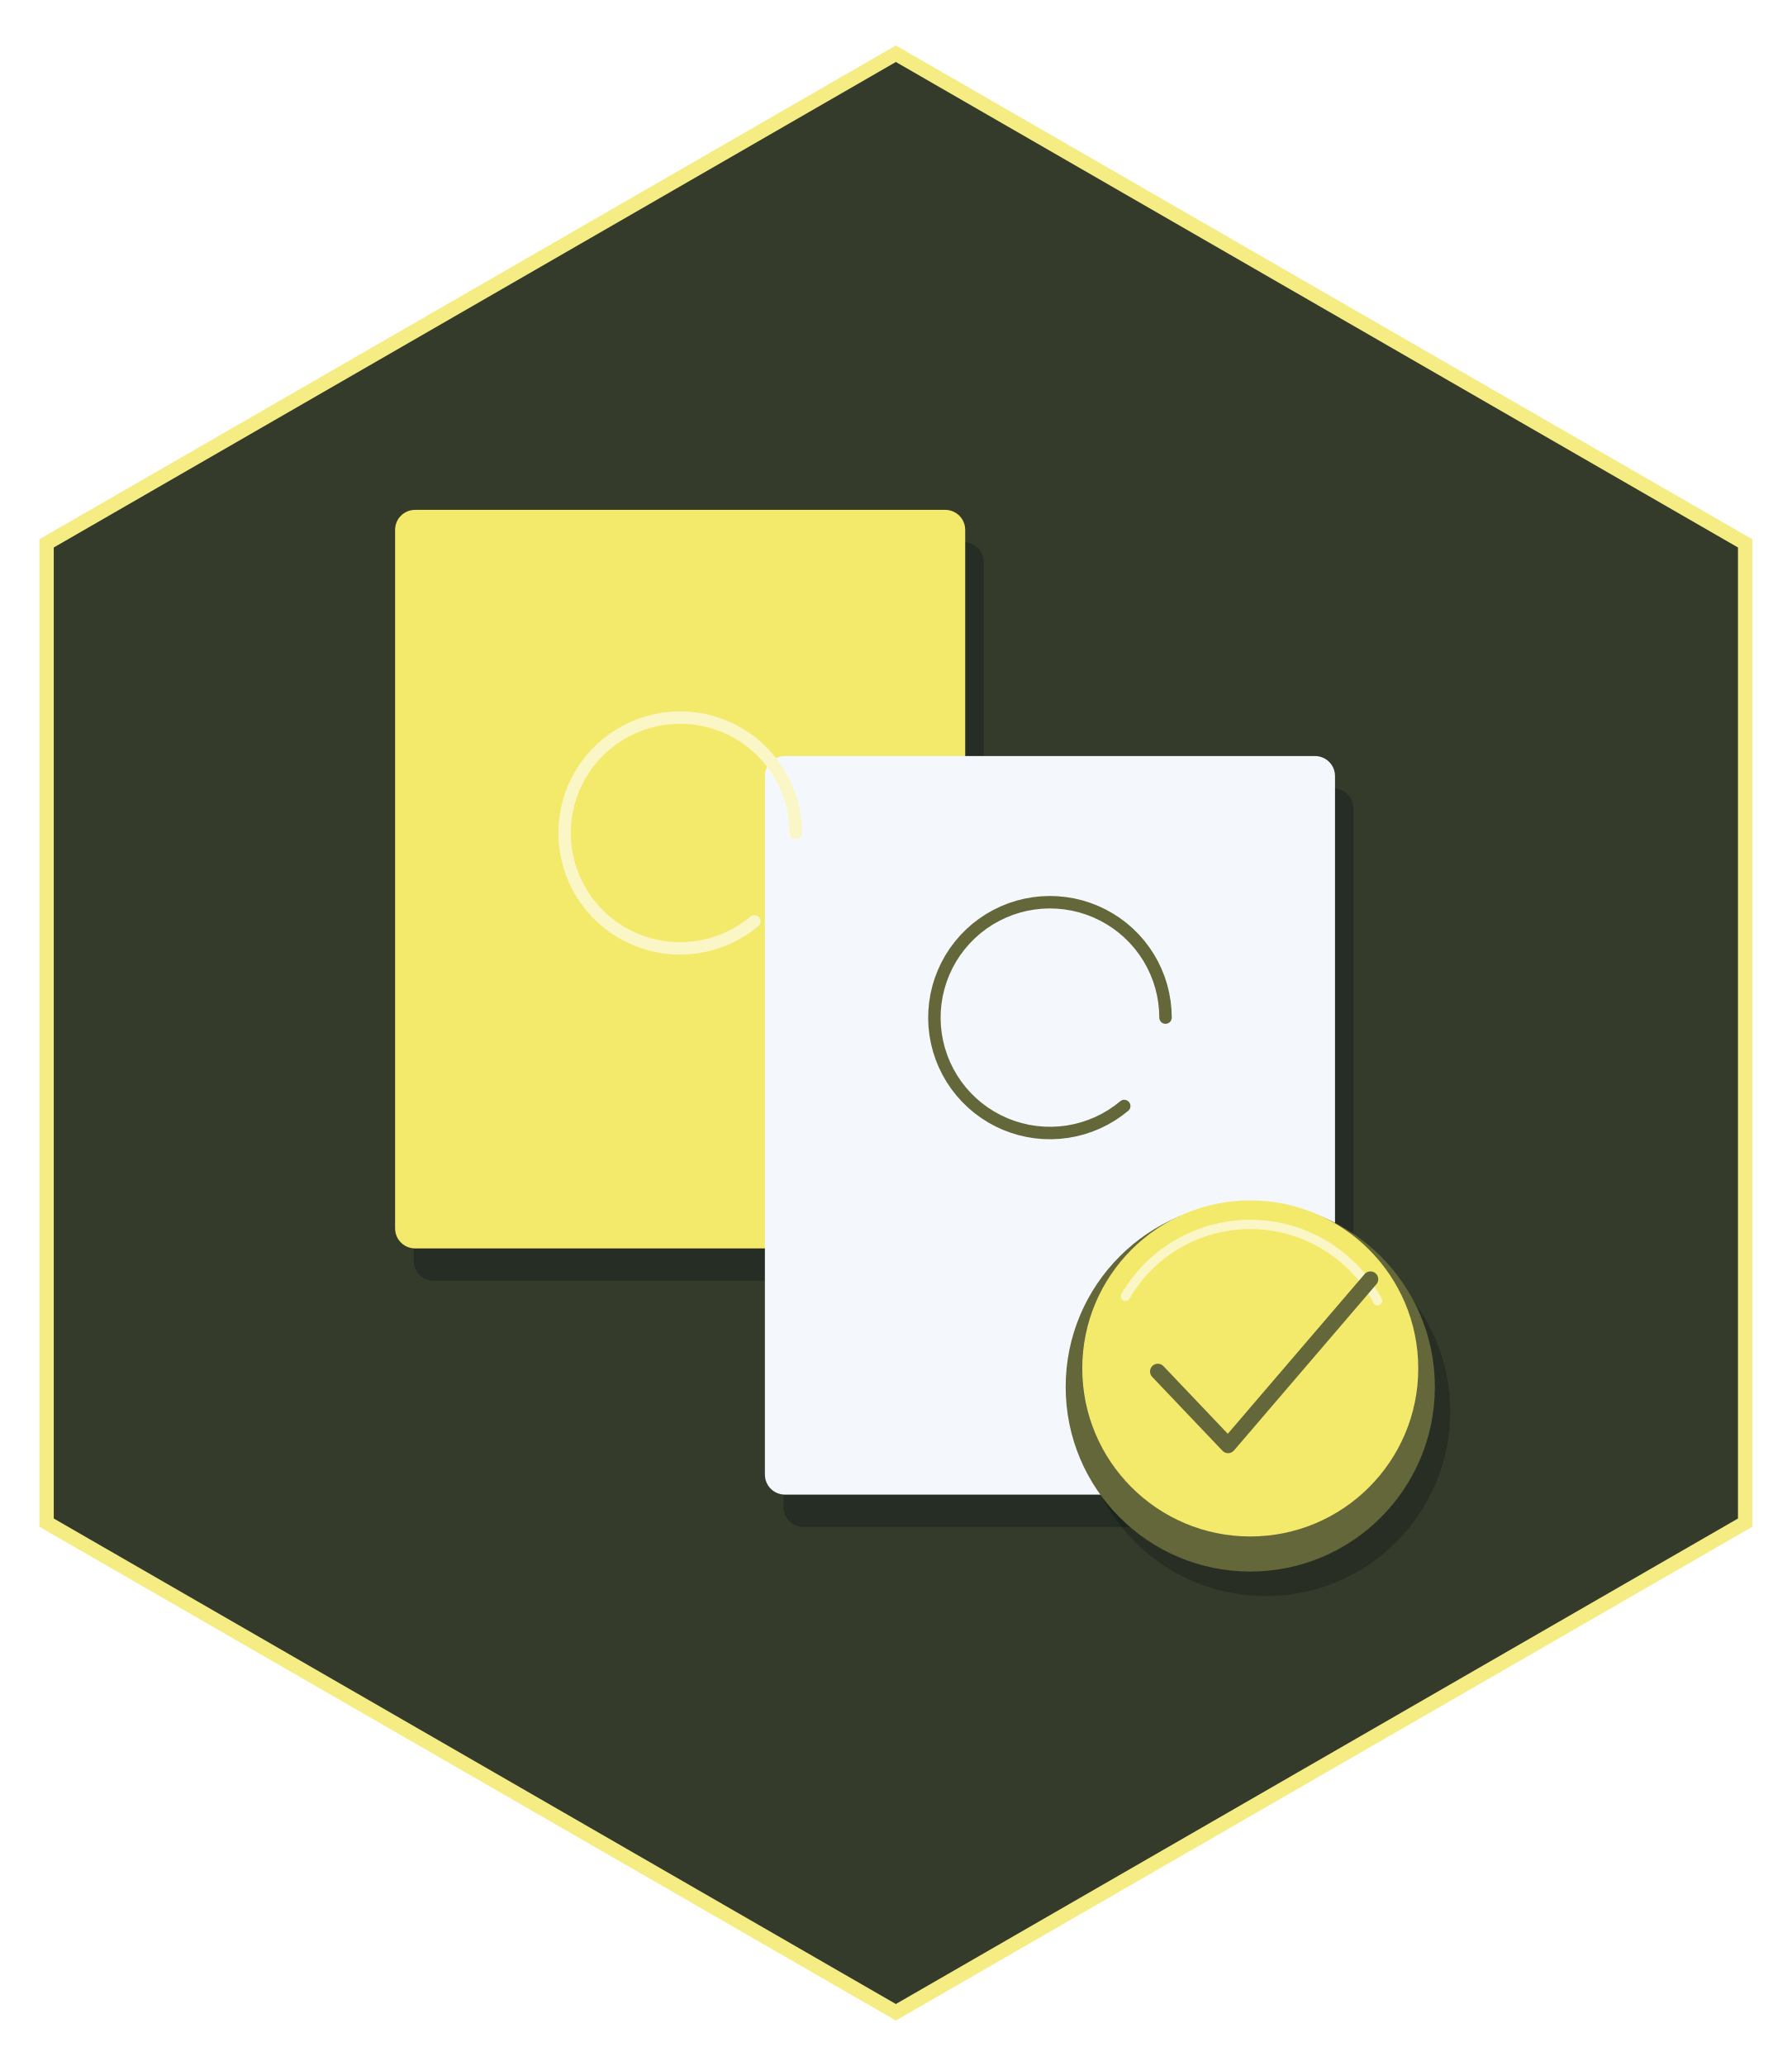
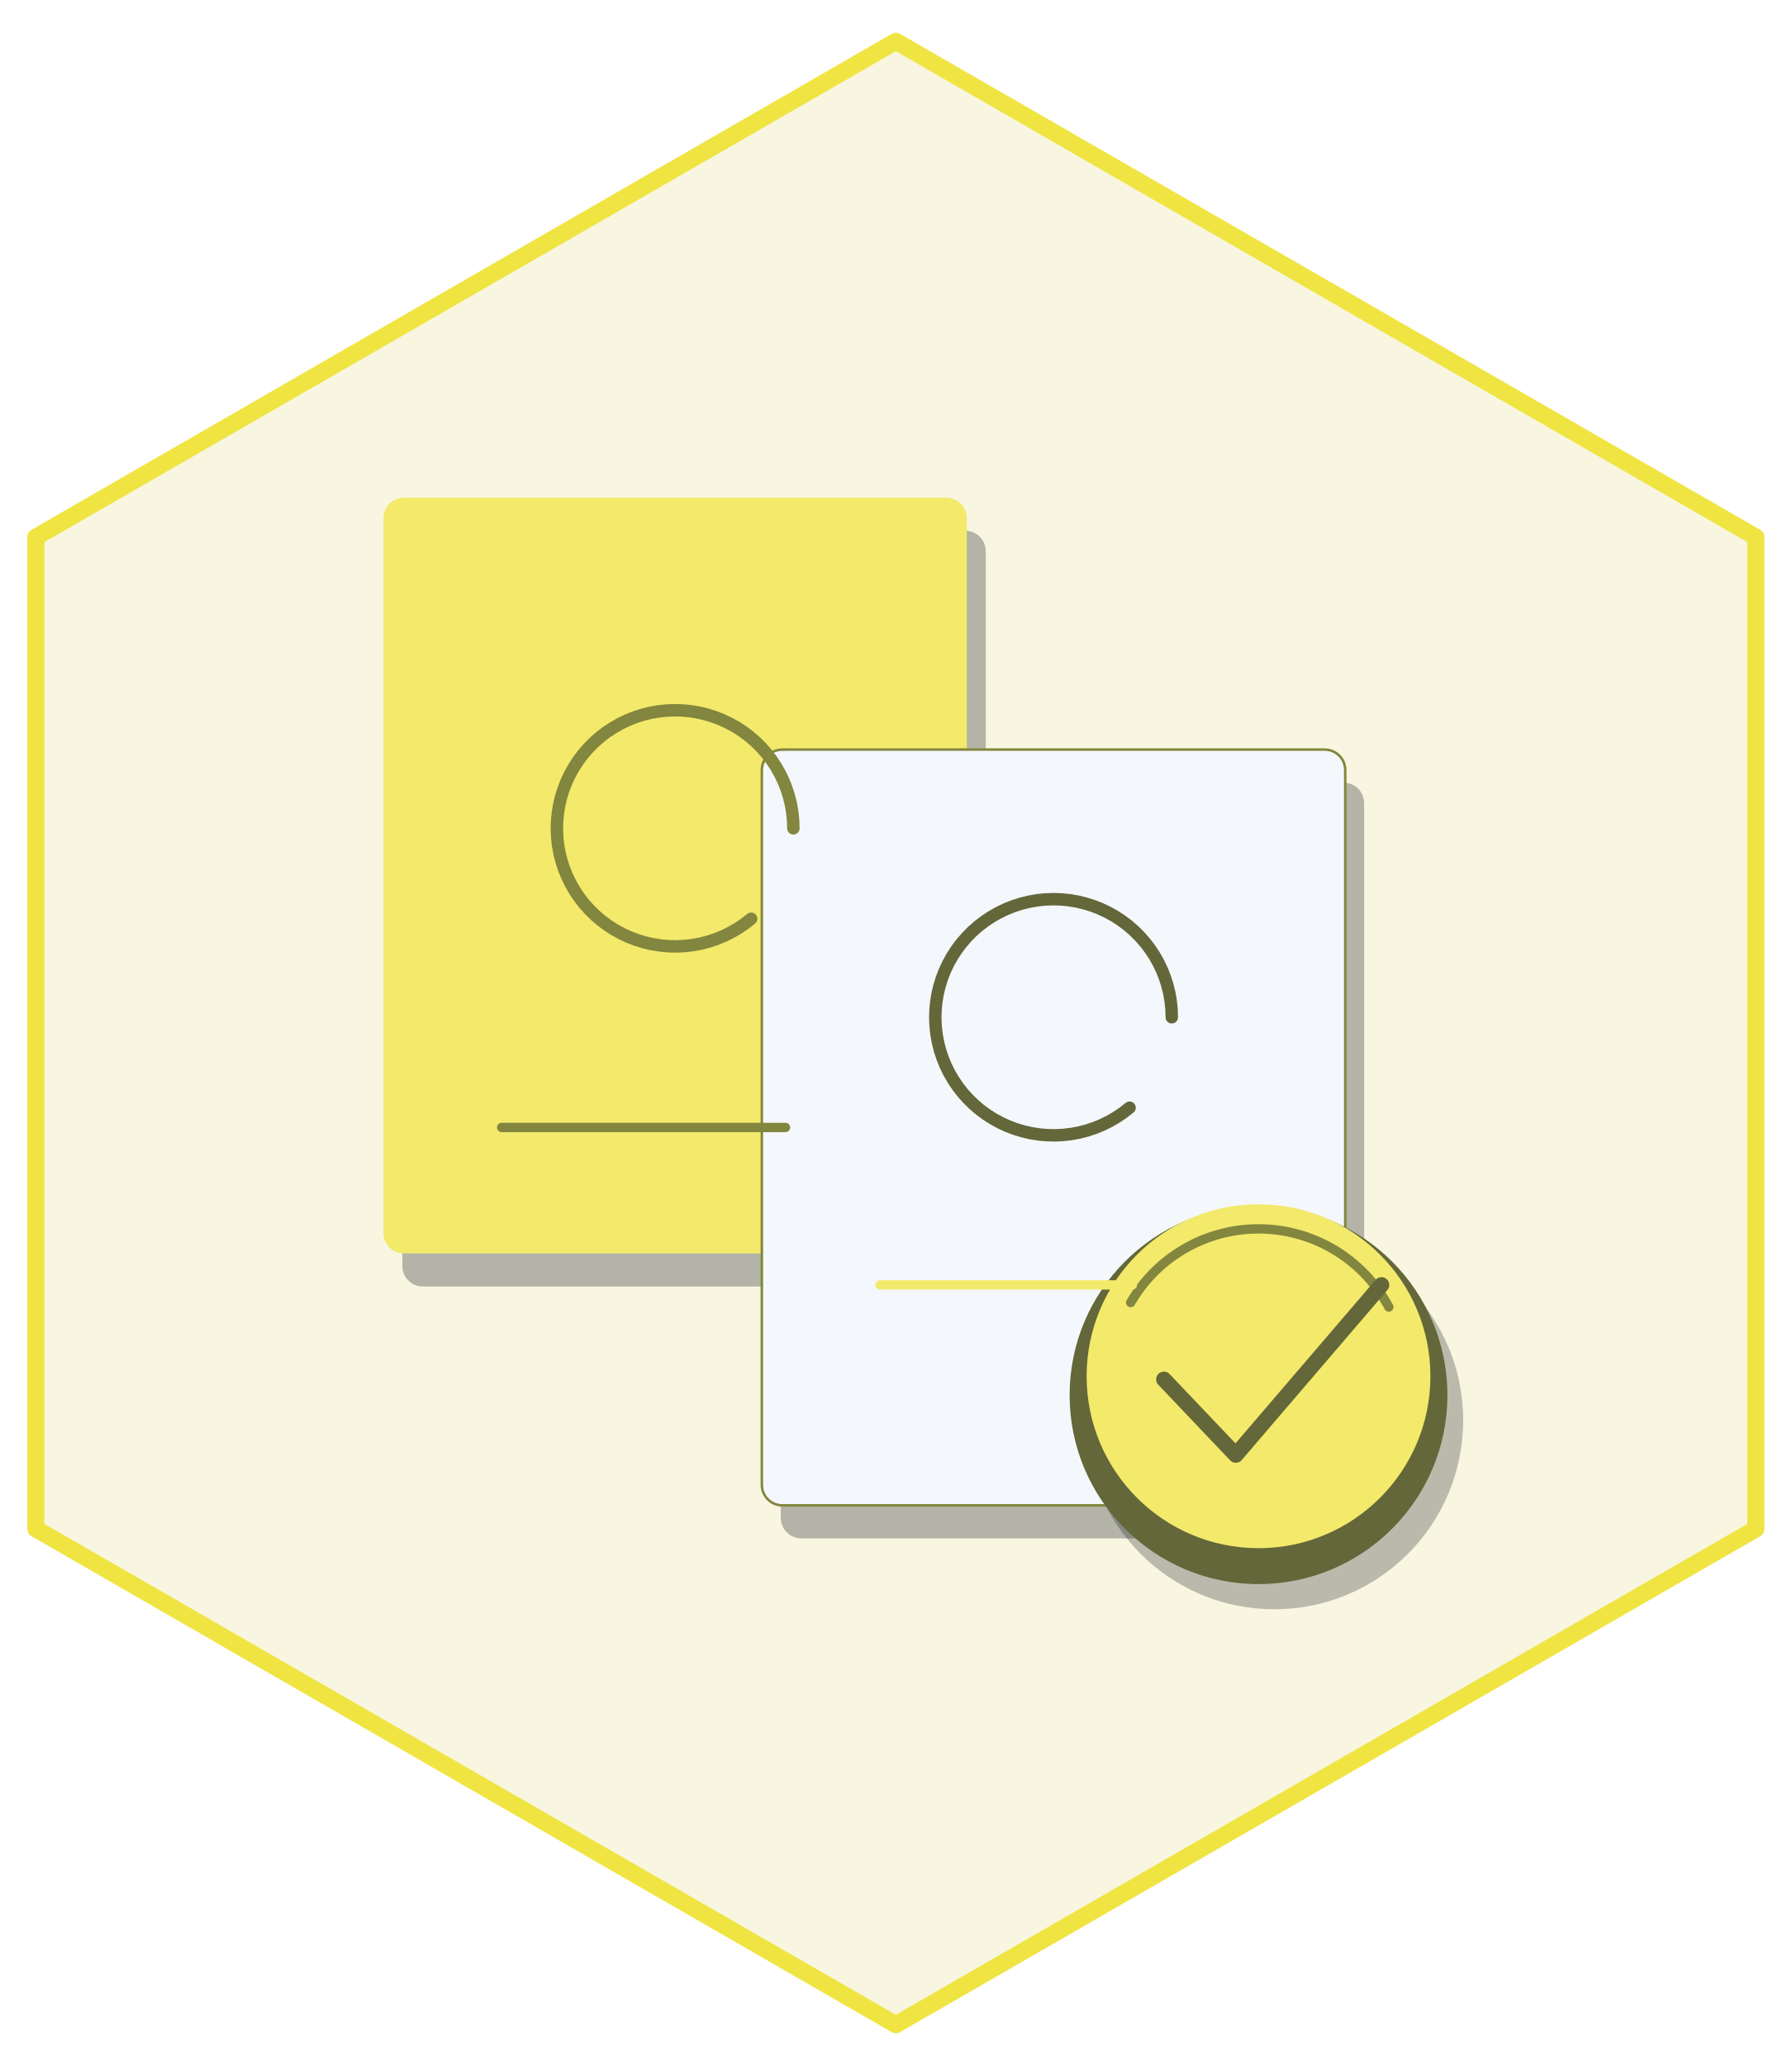
- <svg xmlns="http://www.w3.org/2000/svg" width="432" height="498" viewBox="0 0 432 498">
-   <path fill-rule="nonzero" fill="rgb(100%, 100%, 100%)" fill-opacity="1" d="M 216 4.98 L 427.68 126.988 L 427.68 371.012 L 216 493.02 L 4.32 371.012 L 4.32 126.988 Z M 216 4.98 " />
-   <path fill-rule="nonzero" fill="rgb(96.078%, 92.941%, 51.765%)" fill-opacity="1" d="M 216 10.957 L 422.496 129.977 L 422.496 368.023 L 216 487.043 L 9.504 368.023 L 9.504 129.977 Z M 216 10.957 " />
-   <path fill-rule="nonzero" fill="rgb(20.784%, 23.137%, 16.863%)" fill-opacity="1" d="M 216 14.941 L 419.039 131.969 L 419.039 366.031 L 216 483.059 L 12.961 366.031 L 12.961 131.969 Z M 216 14.941 " />
-   <path fill-rule="nonzero" fill="rgb(1.176%, 3.922%, 7.059%)" fill-opacity="0.278" d="M 104.527 308.715 L 232.367 308.715 L 232.172 308.711 L 232.945 308.68 L 233.703 308.523 L 234.43 308.25 L 235.098 307.863 L 235.699 307.375 L 236.211 306.793 L 236.625 306.141 L 236.93 305.426 L 237.113 304.676 L 237.176 303.902 L 237.176 135.492 L 237.113 134.723 L 236.93 133.969 L 236.625 133.258 L 236.211 132.602 L 235.699 132.023 L 235.098 131.535 L 234.43 131.148 L 233.703 130.871 L 232.945 130.719 L 232.367 130.684 L 104.527 130.684 L 105.105 130.719 L 104.332 130.688 L 103.562 130.781 L 102.82 130.996 L 102.121 131.328 L 101.484 131.766 L 100.926 132.305 L 100.461 132.922 L 100.098 133.609 L 99.855 134.344 L 99.73 135.105 L 99.715 135.492 L 99.715 303.902 L 99.73 303.516 L 99.73 304.293 L 99.855 305.055 L 100.098 305.789 L 100.461 306.477 L 100.926 307.094 L 101.484 307.629 L 102.121 308.07 L 102.82 308.402 L 103.562 308.617 L 104.332 308.711 Z M 104.527 308.715 " />
-   <path fill-rule="nonzero" fill="rgb(95.294%, 91.373%, 41.961%)" fill-opacity="1" d="M 100.066 300.926 L 227.906 300.926 L 227.715 300.922 L 228.488 300.891 L 229.246 300.734 L 229.969 300.461 L 230.641 300.074 L 231.238 299.586 L 231.754 299.004 L 232.168 298.352 L 232.473 297.637 L 232.656 296.887 L 232.719 296.113 L 232.719 127.703 L 232.656 126.934 L 232.473 126.18 L 232.168 125.469 L 231.754 124.812 L 231.238 124.234 L 230.641 123.746 L 229.969 123.359 L 229.246 123.082 L 228.488 122.93 L 227.906 122.895 L 100.066 122.895 L 100.648 122.93 L 99.875 122.898 L 99.105 122.992 L 98.359 123.207 L 97.66 123.539 L 97.023 123.977 L 96.465 124.516 L 96 125.133 L 95.641 125.82 L 95.395 126.555 L 95.273 127.316 L 95.258 127.703 L 95.258 296.113 L 95.273 295.727 L 95.273 296.504 L 95.395 297.266 L 95.641 298 L 96 298.688 L 96.465 299.305 L 97.023 299.84 L 97.66 300.281 L 98.359 300.613 L 99.105 300.828 L 99.875 300.922 Z M 100.066 300.926 " />
-   <path fill-rule="nonzero" fill="rgb(1.176%, 3.922%, 7.059%)" fill-opacity="0.278" d="M 193.691 368.059 L 321.531 368.059 L 321.336 368.055 L 322.109 368.023 L 322.867 367.871 L 323.594 367.594 L 324.262 367.207 L 324.863 366.719 L 325.375 366.137 L 325.789 365.484 L 326.094 364.773 L 326.277 364.02 L 326.34 363.25 L 326.34 194.836 L 326.277 194.066 L 326.094 193.312 L 325.789 192.602 L 325.375 191.949 L 324.863 191.367 L 324.262 190.879 L 323.594 190.492 L 322.867 190.215 L 322.109 190.062 L 321.531 190.027 L 193.691 190.027 L 194.27 190.062 L 193.496 190.031 L 192.727 190.125 L 191.984 190.34 L 191.285 190.672 L 190.648 191.109 L 190.09 191.648 L 189.625 192.266 L 189.266 192.953 L 189.02 193.688 L 188.895 194.449 L 188.879 194.836 L 188.879 363.25 L 188.895 362.859 L 188.895 363.637 L 189.02 364.398 L 189.266 365.133 L 189.625 365.82 L 190.09 366.438 L 190.648 366.977 L 191.285 367.414 L 191.984 367.746 L 192.727 367.961 L 193.496 368.055 Z M 193.691 368.059 " />
-   <path fill-rule="nonzero" fill="rgb(95.686%, 97.255%, 98.824%)" fill-opacity="1" d="M 189.23 360.27 L 317.07 360.27 L 316.879 360.266 L 317.652 360.234 L 318.41 360.082 L 319.133 359.805 L 319.805 359.418 L 320.406 358.93 L 320.918 358.348 L 321.332 357.695 L 321.637 356.984 L 321.82 356.23 L 321.883 355.461 L 321.883 187.051 L 321.82 186.277 L 321.637 185.527 L 321.332 184.812 L 320.918 184.16 L 320.406 183.578 L 319.805 183.09 L 319.133 182.703 L 318.41 182.426 L 317.652 182.273 L 317.07 182.238 L 189.23 182.238 L 189.812 182.273 L 189.039 182.242 L 188.27 182.336 L 187.527 182.551 L 186.828 182.883 L 186.188 183.32 L 185.629 183.859 L 185.164 184.477 L 184.805 185.164 L 184.562 185.898 L 184.438 186.66 L 184.422 187.051 L 184.422 355.461 L 184.438 355.07 L 184.438 355.848 L 184.562 356.609 L 184.805 357.344 L 185.164 358.031 L 185.629 358.648 L 186.188 359.188 L 186.828 359.625 L 187.527 359.957 L 188.27 360.172 L 189.039 360.266 Z M 189.23 360.27 " />
-   <path fill="none" stroke-width="3" stroke-linecap="round" stroke-linejoin="round" stroke="rgb(98.039%, 96.471%, 77.647%)" stroke-opacity="1" stroke-miterlimit="10" d="M 191.852 200.781 L 191.785 198.879 L 191.59 196.984 L 191.266 195.109 L 190.812 193.258 L 190.234 191.441 L 189.531 189.672 L 188.711 187.953 L 187.773 186.293 L 186.723 184.703 L 185.566 183.188 L 184.312 181.754 L 182.957 180.41 L 181.52 179.16 L 179.996 178.012 L 178.395 176.973 L 176.73 176.043 L 175.004 175.23 L 173.227 174.539 L 171.406 173.969 L 169.551 173.527 L 167.672 173.211 L 165.77 173.023 L 163.863 172.965 L 161.957 173.039 L 160.059 173.242 L 158.184 173.574 L 156.332 174.035 L 154.516 174.621 L 152.742 175.332 L 151.027 176.156 L 149.367 177.102 L 147.777 178.156 L 146.266 179.316 L 144.836 180.578 L 143.496 181.934 L 142.25 183.379 L 141.109 184.902 L 140.074 186.504 L 139.152 188.172 L 138.344 189.898 L 137.66 191.676 L 137.098 193.492 L 136.66 195.348 L 136.352 197.227 L 136.172 199.125 L 136.125 201.027 L 136.207 202.934 L 136.418 204.824 L 136.762 206.699 L 137.23 208.543 L 137.824 210.355 L 138.543 212.121 L 139.379 213.832 L 140.332 215.48 L 141.395 217.062 L 142.562 218.57 L 143.832 219.992 L 145.195 221.324 L 146.648 222.559 L 148.184 223.691 L 149.789 224.719 L 151.465 225.633 L 153.195 226.43 L 154.98 227.105 L 156.805 227.66 L 158.664 228.09 L 160.547 228.387 L 162.449 228.559 L 164.355 228.598 L 166.262 228.508 L 168.156 228.285 L 170.031 227.938 L 171.879 227.461 L 173.691 226.859 L 175.457 226.137 L 177.168 225.293 L 178.816 224.336 L 180.395 223.266 L 181.898 222.094 " />
-   <path fill="none" stroke-width="3" stroke-linecap="round" stroke-linejoin="round" stroke="rgb(38.824%, 40.392%, 22.353%)" stroke-opacity="1" stroke-miterlimit="10" d="M 281.016 245.289 L 280.949 243.387 L 280.754 241.492 L 280.43 239.617 L 279.977 237.766 L 279.398 235.949 L 278.695 234.18 L 277.875 232.461 L 276.938 230.801 L 275.887 229.211 L 274.734 227.695 L 273.477 226.262 L 272.125 224.918 L 270.684 223.668 L 269.16 222.523 L 267.562 221.48 L 265.895 220.555 L 264.168 219.742 L 262.391 219.047 L 260.57 218.477 L 258.715 218.035 L 256.836 217.719 L 254.938 217.531 L 253.027 217.473 L 251.121 217.547 L 249.227 217.75 L 247.348 218.082 L 245.496 218.543 L 243.68 219.129 L 241.91 219.84 L 240.191 220.668 L 238.531 221.609 L 236.945 222.664 L 235.43 223.824 L 234 225.086 L 232.66 226.441 L 231.418 227.887 L 230.273 229.41 L 229.238 231.012 L 228.316 232.68 L 227.512 234.406 L 226.824 236.184 L 226.262 238.004 L 225.824 239.855 L 225.516 241.734 L 225.336 243.633 L 225.289 245.535 L 225.371 247.441 L 225.582 249.332 L 225.926 251.207 L 226.395 253.055 L 226.988 254.863 L 227.707 256.629 L 228.543 258.34 L 229.496 259.992 L 230.559 261.57 L 231.727 263.078 L 232.996 264.5 L 234.363 265.832 L 235.812 267.066 L 237.348 268.199 L 238.953 269.227 L 240.629 270.141 L 242.359 270.938 L 244.145 271.613 L 245.969 272.168 L 247.828 272.598 L 249.715 272.895 L 251.613 273.066 L 253.52 273.105 L 255.426 273.016 L 257.324 272.797 L 259.199 272.445 L 261.047 271.969 L 262.855 271.367 L 264.621 270.645 L 266.332 269.801 L 267.98 268.844 L 269.559 267.773 L 271.062 266.602 " />
-   <path fill-rule="nonzero" fill="rgb(1.176%, 3.922%, 7.059%)" fill-opacity="0.251" d="M 349.672 340.242 C 349.672 364.824 329.746 384.75 305.164 384.75 C 280.582 384.75 260.656 364.824 260.656 340.242 C 260.656 315.66 280.582 295.734 305.164 295.734 C 329.746 295.734 349.672 315.66 349.672 340.242 " />
-   <path fill-rule="nonzero" fill="rgb(38.824%, 40.392%, 22.353%)" fill-opacity="1" d="M 345.957 334.309 C 345.957 358.887 326.031 378.816 301.449 378.816 C 276.867 378.816 256.941 358.887 256.941 334.309 C 256.941 309.727 276.867 289.801 301.449 289.801 C 326.031 289.801 345.957 309.727 345.957 334.309 " />
-   <path fill-rule="nonzero" fill="rgb(95.294%, 91.373%, 41.961%)" fill-opacity="1" d="M 341.953 329.855 C 341.953 352.227 323.82 370.359 301.449 370.359 C 279.082 370.359 260.945 352.227 260.945 329.855 C 260.945 307.488 279.082 289.355 301.449 289.355 C 323.82 289.355 341.953 307.488 341.953 329.855 " />
-   <path fill="none" stroke-width="2.25" stroke-linecap="round" stroke-linejoin="round" stroke="rgb(98.039%, 96.471%, 77.647%)" stroke-opacity="1" stroke-miterlimit="10" d="M 332.152 313.559 L 331.703 312.738 L 331.23 311.93 L 330.734 311.137 L 330.219 310.355 L 329.68 309.586 L 329.125 308.836 L 328.547 308.098 L 327.949 307.379 L 327.332 306.672 L 326.699 305.984 L 326.043 305.312 L 325.371 304.66 L 324.684 304.027 L 323.977 303.41 L 323.258 302.812 L 322.52 302.238 L 321.766 301.68 L 320.996 301.145 L 320.215 300.629 L 319.418 300.133 L 318.609 299.66 L 317.789 299.211 L 316.957 298.781 L 316.109 298.375 L 315.258 297.992 L 314.391 297.633 L 313.516 297.297 L 312.633 296.984 L 311.742 296.695 L 310.844 296.43 L 309.938 296.191 L 309.023 295.973 L 308.109 295.781 L 307.184 295.617 L 306.258 295.473 L 305.328 295.355 L 304.395 295.266 L 303.461 295.199 L 302.523 295.156 L 301.586 295.141 L 300.652 295.148 L 299.715 295.184 L 298.777 295.242 L 297.844 295.328 L 296.914 295.438 L 295.988 295.57 L 295.062 295.73 L 294.145 295.914 L 293.23 296.125 L 292.324 296.355 L 291.422 296.613 L 290.527 296.898 L 289.645 297.203 L 288.766 297.531 L 287.898 297.887 L 287.039 298.262 L 286.191 298.66 L 285.355 299.082 L 284.531 299.527 L 283.719 299.992 L 282.918 300.48 L 282.133 300.988 L 281.359 301.52 L 280.602 302.07 L 279.859 302.641 L 279.133 303.234 L 278.422 303.844 L 277.727 304.473 L 277.051 305.121 L 276.391 305.785 L 275.75 306.469 L 275.129 307.168 L 274.527 307.883 L 273.945 308.617 L 273.379 309.363 L 272.836 310.125 L 272.316 310.902 L 271.812 311.695 L 271.336 312.5 " />
-   <path fill="none" stroke-width="3.75" stroke-linecap="round" stroke-linejoin="round" stroke="rgb(38.824%, 40.392%, 22.353%)" stroke-opacity="1" stroke-miterlimit="10" d="M 279.16 330.598 L 296.102 348.402 L 330.43 308.344 " />
+ <svg xmlns="http://www.w3.org/2000/svg" width="432pt" height="498pt" viewBox="0 0 432 498">
+   <path fill-rule="nonzero" fill="rgb(97.255%, 96.471%, 87.843%)" fill-opacity="1" stroke-width="4.125" stroke-linecap="round" stroke-linejoin="round" stroke="rgb(94.118%, 89.412%, 25.882%)" stroke-opacity="1" stroke-miterlimit="10" d="M 216 9.961 L 423.359 129.48 L 423.359 368.52 L 216 488.039 L 8.641 368.52 L 8.641 129.48 Z M 216 9.961 " />
+   <path fill-rule="nonzero" fill="rgb(1.176%, 3.922%, 7.059%)" fill-opacity="0.278" d="M 101.934 310.105 L 232.746 310.105 L 232.547 310.102 L 233.34 310.066 L 234.117 309.91 L 234.855 309.629 L 235.543 309.23 L 236.156 308.73 L 236.684 308.137 L 237.105 307.469 L 237.414 306.738 L 237.605 305.969 L 237.668 305.18 L 237.668 132.855 L 237.605 132.062 L 237.414 131.297 L 237.105 130.566 L 236.684 129.895 L 236.156 129.305 L 235.543 128.801 L 234.855 128.406 L 234.117 128.125 L 233.34 127.965 L 232.746 127.93 L 101.934 127.93 L 102.527 127.965 L 101.734 127.934 L 100.949 128.031 L 100.188 128.25 L 99.473 128.59 L 98.82 129.039 L 98.246 129.59 L 97.773 130.223 L 97.402 130.926 L 97.152 131.676 L 97.027 132.457 L 97.012 132.855 L 97.012 305.18 L 97.027 304.785 L 97.027 305.578 L 97.152 306.359 L 97.402 307.109 L 97.773 307.812 L 98.246 308.445 L 98.82 308.996 L 99.473 309.445 L 100.188 309.785 L 100.949 310.004 L 101.734 310.102 Z M 101.934 310.105 " />
+   <path fill-rule="nonzero" fill="rgb(95.294%, 91.373%, 41.961%)" fill-opacity="1" d="M 97.371 302.133 L 228.184 302.133 L 227.984 302.129 L 228.777 302.098 L 229.555 301.938 L 230.293 301.66 L 230.98 301.262 L 231.594 300.762 L 232.121 300.168 L 232.543 299.5 L 232.855 298.77 L 233.043 298 L 233.105 297.211 L 233.105 124.883 L 233.043 124.094 L 232.855 123.324 L 232.543 122.598 L 232.121 121.926 L 231.594 121.332 L 230.98 120.832 L 230.293 120.438 L 229.555 120.156 L 228.777 119.996 L 228.184 119.961 L 97.371 119.961 L 97.965 119.996 L 97.172 119.965 L 96.387 120.059 L 95.625 120.281 L 94.91 120.621 L 94.258 121.07 L 93.688 121.621 L 93.211 122.254 L 92.844 122.953 L 92.59 123.707 L 92.465 124.488 L 92.449 124.883 L 92.449 297.211 L 92.465 296.816 L 92.465 297.605 L 92.59 298.391 L 92.844 299.141 L 93.211 299.844 L 93.688 300.477 L 94.258 301.023 L 94.91 301.473 L 95.625 301.812 L 96.387 302.035 L 97.172 302.129 Z M 97.371 302.133 " />
+   <path fill-rule="nonzero" fill="rgb(1.176%, 3.922%, 7.059%)" fill-opacity="0.278" d="M 193.172 370.828 L 323.984 370.828 L 323.785 370.824 L 324.578 370.793 L 325.355 370.633 L 326.094 370.352 L 326.781 369.957 L 327.395 369.457 L 327.922 368.863 L 328.344 368.191 L 328.652 367.465 L 328.844 366.695 L 328.906 365.906 L 328.906 193.578 L 328.844 192.789 L 328.652 192.02 L 328.344 191.289 L 327.922 190.621 L 327.395 190.027 L 326.781 189.527 L 326.094 189.129 L 325.355 188.848 L 324.578 188.691 L 323.984 188.656 L 193.172 188.656 L 193.766 188.691 L 192.973 188.66 L 192.188 188.754 L 191.426 188.977 L 190.711 189.316 L 190.059 189.766 L 189.488 190.312 L 189.012 190.945 L 188.641 191.648 L 188.391 192.398 L 188.266 193.184 L 188.25 193.578 L 188.25 365.906 L 188.266 365.508 L 188.266 366.301 L 188.391 367.082 L 188.641 367.836 L 189.012 368.535 L 189.488 369.168 L 190.059 369.719 L 190.711 370.168 L 191.426 370.508 L 192.188 370.73 L 192.973 370.824 Z M 193.172 370.828 " />
+   <path fill-rule="nonzero" fill="rgb(95.686%, 97.255%, 98.824%)" fill-opacity="1" stroke-width="0.6" stroke-linecap="round" stroke-linejoin="round" stroke="rgb(50.98%, 52.549%, 24.314%)" stroke-opacity="1" stroke-miterlimit="10" d="M 188.609 362.859 L 319.422 362.859 L 319.223 362.855 L 320.016 362.82 L 320.793 362.664 L 321.531 362.383 L 322.219 361.988 L 322.832 361.484 L 323.359 360.891 L 323.781 360.223 L 324.094 359.492 L 324.281 358.727 L 324.344 357.934 L 324.344 185.609 L 324.281 184.82 L 324.094 184.051 L 323.781 183.32 L 323.359 182.652 L 322.832 182.059 L 322.219 181.555 L 321.531 181.16 L 320.793 180.879 L 320.016 180.723 L 319.422 180.684 L 188.609 180.684 L 189.203 180.723 L 188.41 180.688 L 187.625 180.785 L 186.863 181.004 L 186.148 181.344 L 185.496 181.793 L 184.926 182.344 L 184.449 182.977 L 184.082 183.68 L 183.828 184.43 L 183.703 185.211 L 183.688 185.609 L 183.688 357.934 L 183.703 357.539 L 183.703 358.332 L 183.828 359.113 L 184.082 359.863 L 184.449 360.566 L 184.926 361.199 L 185.496 361.75 L 186.148 362.199 L 186.863 362.539 L 187.625 362.758 L 188.41 362.855 Z M 188.609 362.859 " />
+   <path fill="none" stroke-width="3" stroke-linecap="round" stroke-linejoin="round" stroke="rgb(50.98%, 52.549%, 24.314%)" stroke-opacity="1" stroke-miterlimit="10" d="M 191.289 199.66 L 191.223 197.715 L 191.023 195.773 L 190.691 193.855 L 190.227 191.961 L 189.633 190.105 L 188.918 188.293 L 188.074 186.531 L 187.117 184.836 L 186.043 183.207 L 184.859 181.656 L 183.574 180.188 L 182.191 178.812 L 180.715 177.535 L 179.156 176.363 L 177.523 175.297 L 175.816 174.348 L 174.051 173.516 L 172.234 172.809 L 170.371 172.227 L 168.473 171.77 L 166.547 171.445 L 164.602 171.254 L 162.652 171.195 L 160.699 171.273 L 158.758 171.48 L 156.836 171.82 L 154.941 172.293 L 153.086 172.891 L 151.273 173.617 L 149.516 174.465 L 147.82 175.43 L 146.191 176.508 L 144.645 177.695 L 143.18 178.984 L 141.809 180.375 L 140.535 181.852 L 139.367 183.414 L 138.309 185.051 L 137.363 186.754 L 136.539 188.523 L 135.836 190.34 L 135.262 192.203 L 134.816 194.102 L 134.5 196.023 L 134.316 197.965 L 134.266 199.914 L 134.352 201.859 L 134.566 203.797 L 134.918 205.715 L 135.398 207.605 L 136.008 209.457 L 136.742 211.262 L 137.598 213.012 L 138.57 214.703 L 139.66 216.32 L 140.855 217.863 L 142.156 219.316 L 143.551 220.68 L 145.035 221.945 L 146.605 223.105 L 148.25 224.152 L 149.961 225.09 L 151.734 225.906 L 153.559 226.598 L 155.43 227.164 L 157.332 227.602 L 159.258 227.91 L 161.203 228.082 L 163.156 228.125 L 165.105 228.031 L 167.043 227.805 L 168.965 227.449 L 170.855 226.961 L 172.707 226.344 L 174.512 225.602 L 176.262 224.742 L 177.949 223.762 L 179.566 222.668 L 181.105 221.465 " />
+   <path fill="none" stroke-width="3" stroke-linecap="round" stroke-linejoin="round" stroke="rgb(38.824%, 40.392%, 22.353%)" stroke-opacity="1" stroke-miterlimit="10" d="M 282.527 245.203 L 282.461 243.258 L 282.262 241.316 L 281.93 239.398 L 281.465 237.504 L 280.871 235.648 L 280.156 233.836 L 279.312 232.074 L 278.355 230.379 L 277.281 228.75 L 276.098 227.199 L 274.812 225.73 L 273.43 224.355 L 271.953 223.078 L 270.395 221.906 L 268.762 220.84 L 267.055 219.891 L 265.289 219.059 L 263.473 218.352 L 261.609 217.77 L 259.711 217.312 L 257.785 216.988 L 255.84 216.797 L 253.891 216.742 L 251.938 216.816 L 249.996 217.023 L 248.074 217.363 L 246.18 217.836 L 244.324 218.434 L 242.512 219.16 L 240.754 220.008 L 239.059 220.973 L 237.43 222.051 L 235.883 223.238 L 234.418 224.527 L 233.047 225.918 L 231.773 227.395 L 230.605 228.957 L 229.547 230.594 L 228.602 232.301 L 227.777 234.066 L 227.074 235.883 L 226.5 237.746 L 226.055 239.645 L 225.738 241.566 L 225.555 243.508 L 225.504 245.457 L 225.59 247.402 L 225.805 249.34 L 226.156 251.258 L 226.637 253.148 L 227.246 255 L 227.98 256.805 L 228.836 258.559 L 229.809 260.246 L 230.898 261.863 L 232.094 263.406 L 233.395 264.859 L 234.789 266.223 L 236.273 267.488 L 237.844 268.648 L 239.488 269.695 L 241.199 270.633 L 242.973 271.449 L 244.801 272.141 L 246.668 272.707 L 248.57 273.145 L 250.496 273.453 L 252.441 273.625 L 254.395 273.668 L 256.344 273.574 L 258.285 273.348 L 260.203 272.992 L 262.094 272.504 L 263.945 271.887 L 265.75 271.148 L 267.5 270.285 L 269.188 269.305 L 270.805 268.211 L 272.344 267.012 " />
+   <path fill-rule="nonzero" fill="rgb(1.176%, 3.922%, 7.059%)" fill-opacity="0.251" d="M 352.781 342.363 C 352.781 367.516 332.391 387.906 307.238 387.906 C 282.086 387.906 261.695 367.516 261.695 342.363 C 261.695 317.211 282.086 296.82 307.238 296.82 C 332.391 296.82 352.781 317.211 352.781 342.363 " />
+   <path fill-rule="nonzero" fill="rgb(38.824%, 40.392%, 22.353%)" fill-opacity="1" d="M 348.98 336.293 C 348.98 361.445 328.59 381.836 303.438 381.836 C 278.285 381.836 257.895 361.445 257.895 336.293 C 257.895 311.137 278.285 290.746 303.438 290.746 C 328.59 290.746 348.98 311.137 348.98 336.293 " />
+   <path fill-rule="nonzero" fill="rgb(95.294%, 91.373%, 41.961%)" fill-opacity="1" d="M 344.883 331.738 C 344.883 354.625 326.324 373.18 303.438 373.18 C 280.547 373.18 261.992 354.625 261.992 331.738 C 261.992 308.848 280.547 290.293 303.438 290.293 C 326.324 290.293 344.883 308.848 344.883 331.738 " />
+   <path fill="none" stroke-width="2.25" stroke-linecap="round" stroke-linejoin="round" stroke="rgb(50.98%, 52.549%, 24.314%)" stroke-opacity="1" stroke-miterlimit="10" d="M 334.855 315.059 L 334.395 314.219 L 333.91 313.395 L 333.402 312.582 L 332.875 311.781 L 332.324 310.996 L 331.754 310.227 L 331.164 309.473 L 330.555 308.734 L 329.922 308.012 L 329.273 307.309 L 328.602 306.625 L 327.918 305.957 L 327.211 305.305 L 326.488 304.676 L 325.75 304.066 L 324.996 303.477 L 324.223 302.906 L 323.438 302.355 L 322.637 301.828 L 321.824 301.324 L 320.996 300.84 L 320.156 300.379 L 319.305 299.941 L 318.438 299.523 L 317.562 299.133 L 316.68 298.766 L 315.785 298.422 L 314.879 298.102 L 313.969 297.805 L 313.047 297.535 L 312.121 297.289 L 311.188 297.066 L 310.25 296.871 L 309.305 296.699 L 308.359 296.555 L 307.406 296.434 L 306.453 296.34 L 305.496 296.273 L 304.539 296.23 L 303.578 296.215 L 302.621 296.223 L 301.66 296.258 L 300.703 296.316 L 299.75 296.406 L 298.797 296.516 L 297.848 296.652 L 296.902 296.816 L 295.961 297.004 L 295.027 297.219 L 294.098 297.457 L 293.176 297.723 L 292.262 298.012 L 291.355 298.324 L 290.457 298.66 L 289.57 299.023 L 288.691 299.406 L 287.824 299.816 L 286.969 300.246 L 286.125 300.703 L 285.293 301.18 L 284.473 301.68 L 283.668 302.199 L 282.879 302.742 L 282.105 303.305 L 281.344 303.891 L 280.602 304.492 L 279.875 305.117 L 279.164 305.762 L 278.473 306.426 L 277.797 307.105 L 277.141 307.805 L 276.504 308.52 L 275.887 309.254 L 275.289 310.004 L 274.715 310.77 L 274.16 311.547 L 273.625 312.344 L 273.113 313.152 L 272.621 313.977 " />
+   <path fill="none" stroke-width="3.75" stroke-linecap="round" stroke-linejoin="round" stroke="rgb(38.824%, 40.392%, 22.353%)" stroke-opacity="1" stroke-miterlimit="10" d="M 280.629 332.496 L 297.961 350.715 L 333.09 309.723 " />
+   <path fill="none" stroke-width="2.25" stroke-linecap="round" stroke-linejoin="round" stroke="rgb(50.98%, 52.549%, 24.314%)" stroke-opacity="1" stroke-miterlimit="10" d="M 120.961 271.773 L 189.391 271.773 " />
+   <path fill="none" stroke-width="2.25" stroke-linecap="round" stroke-linejoin="round" stroke="rgb(95.294%, 91.373%, 41.961%)" stroke-opacity="1" stroke-miterlimit="10" d="M 212.199 309.723 L 273.023 309.723 " />
</svg>
